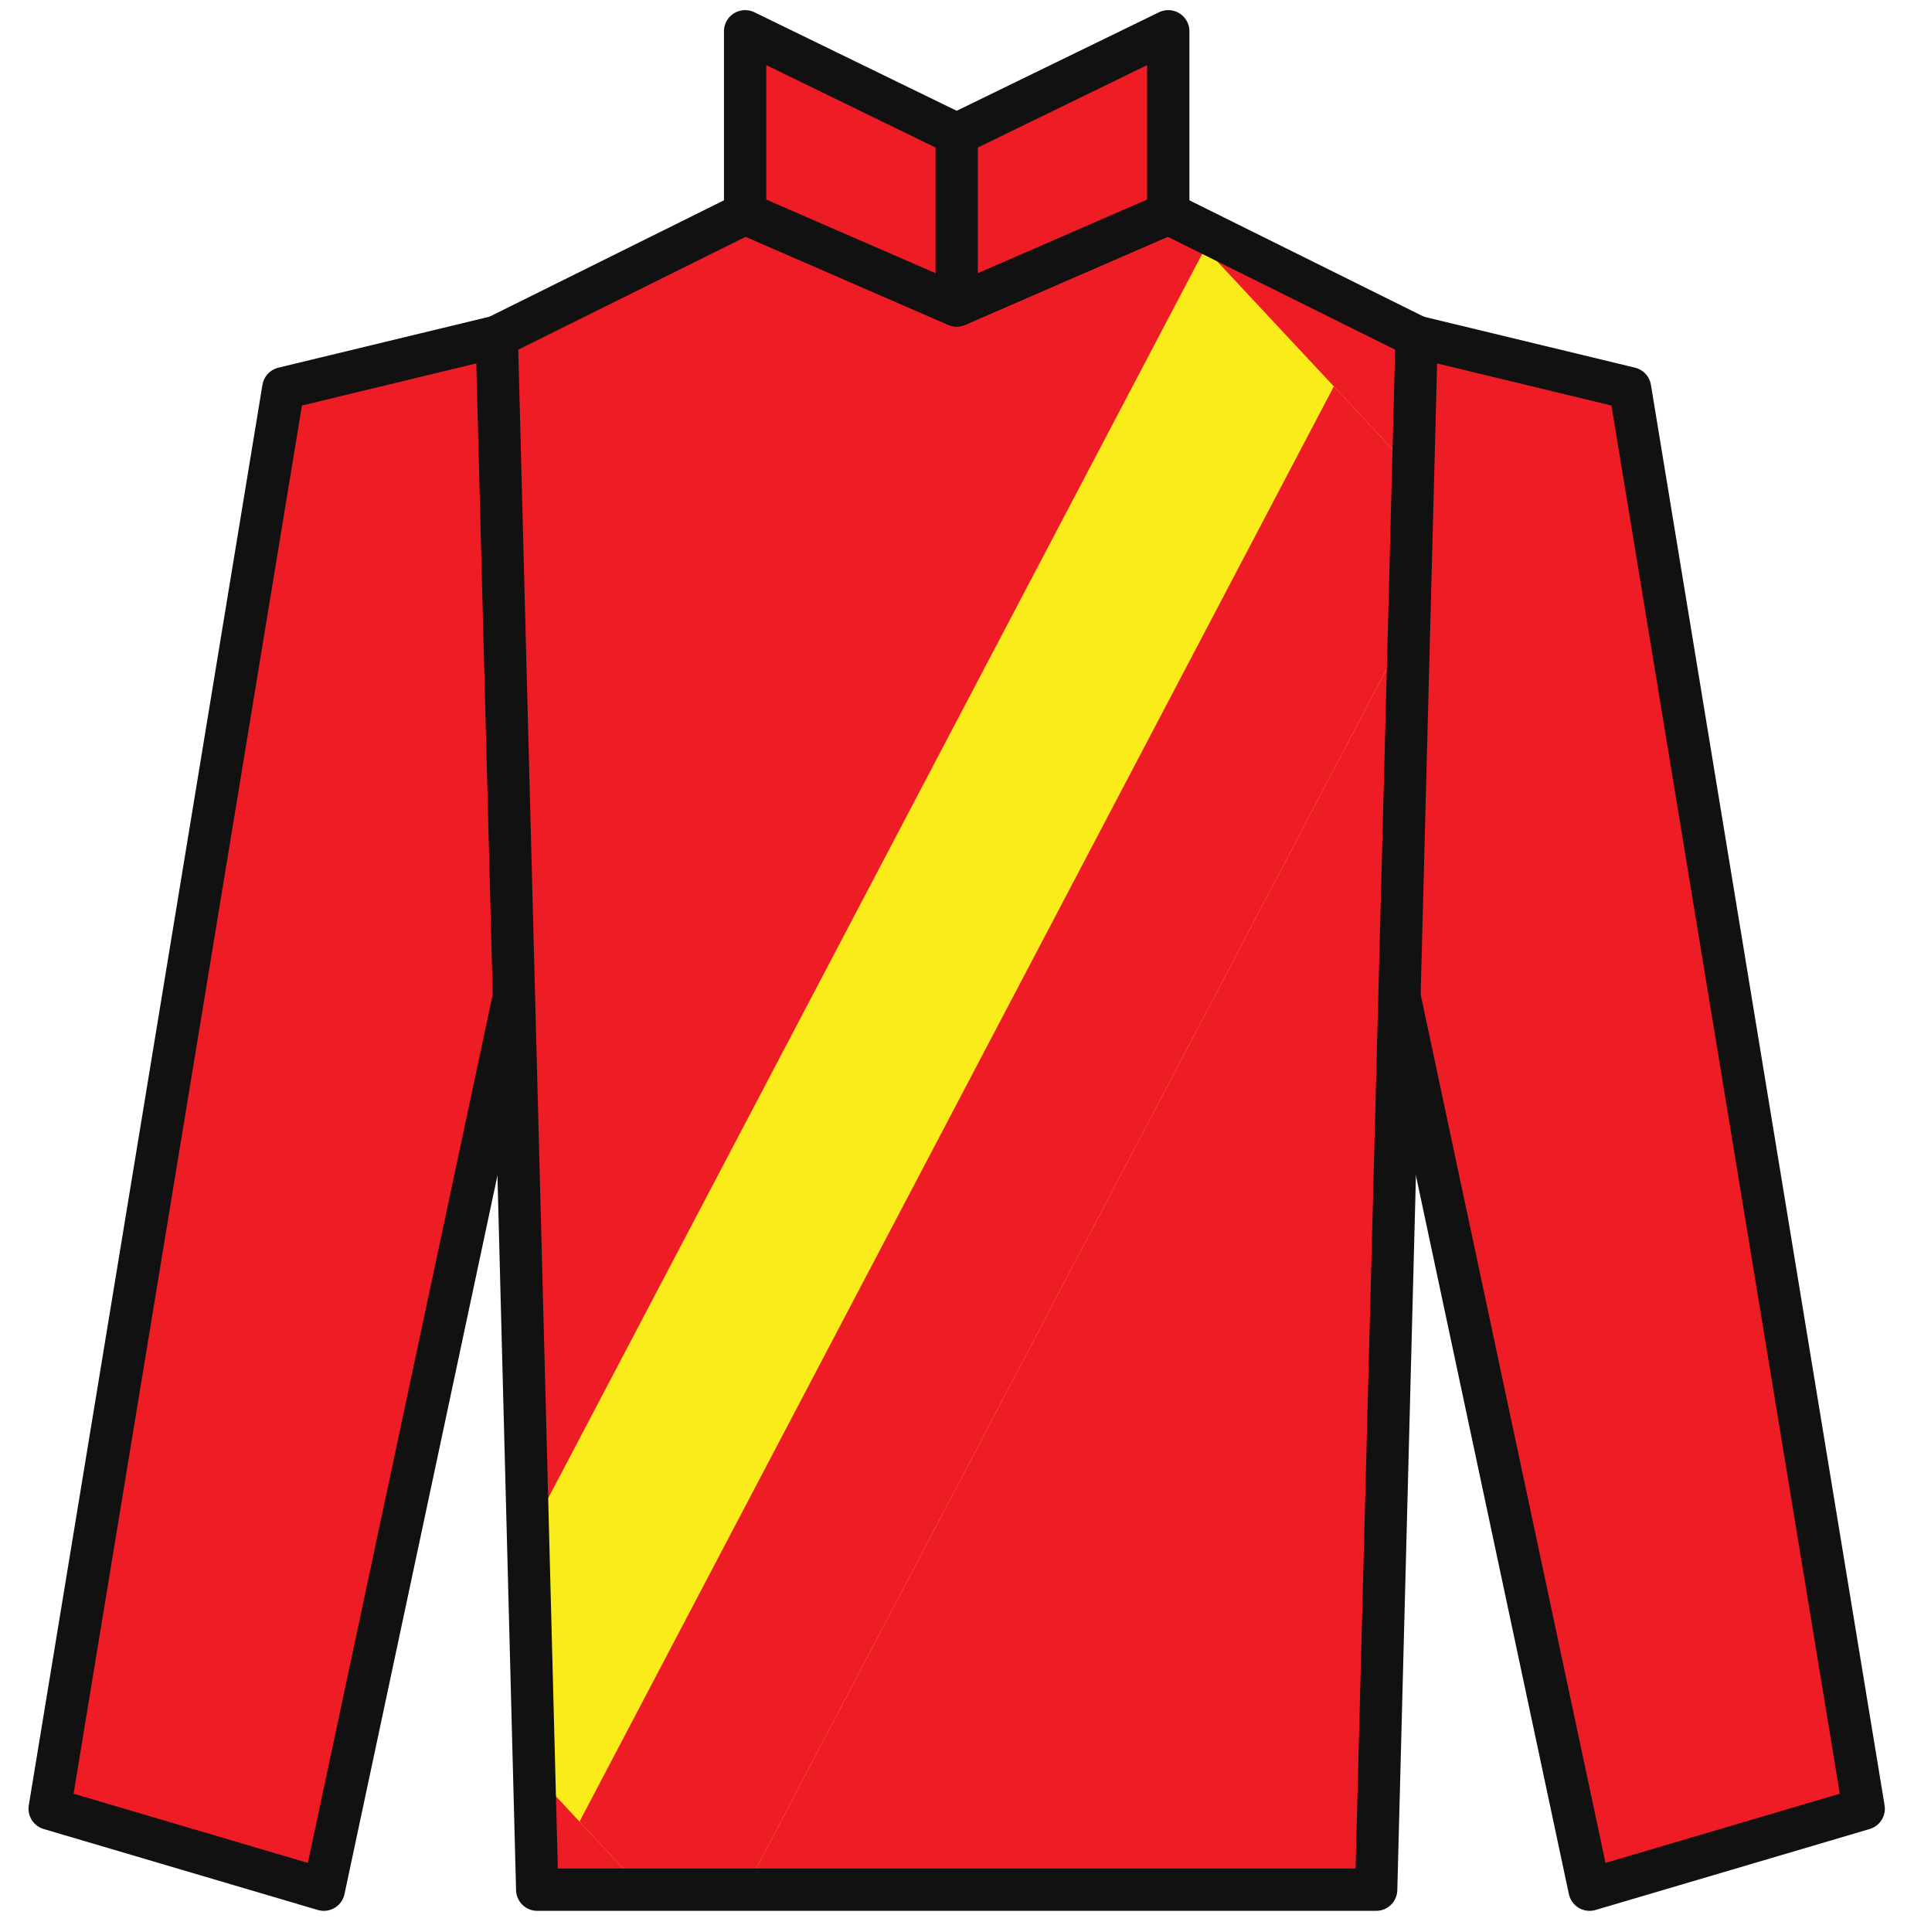
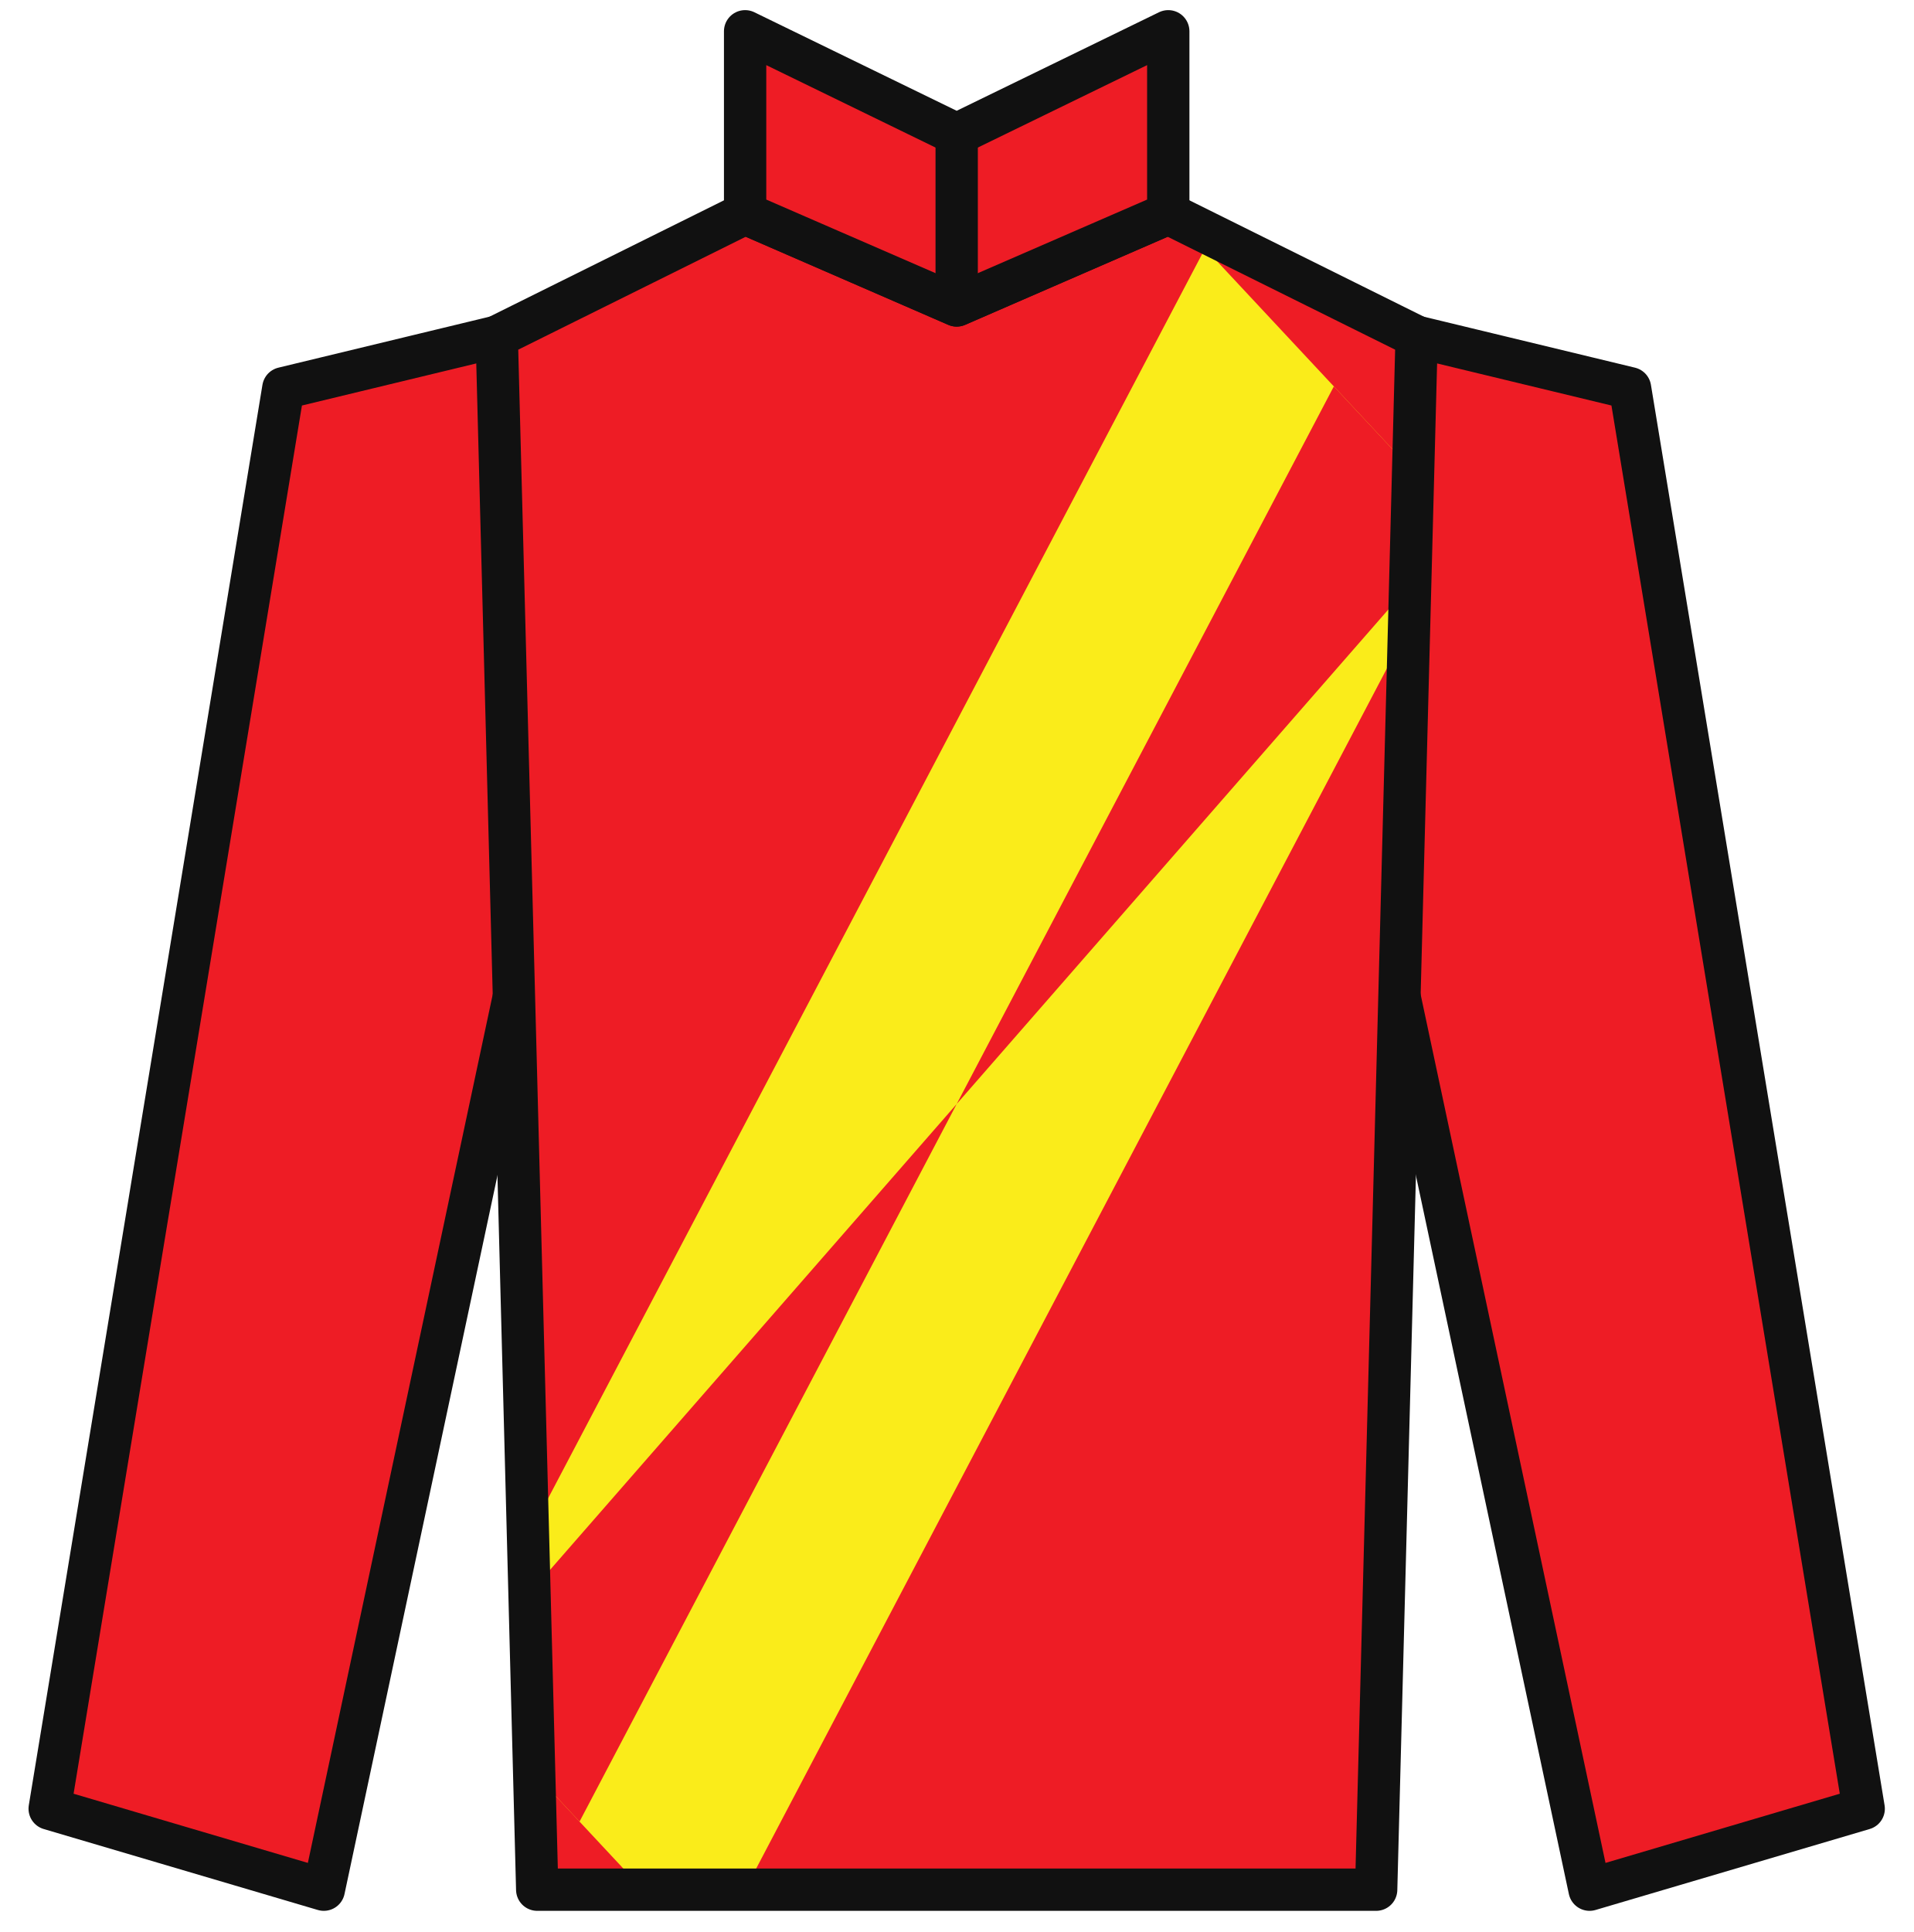
<svg xmlns="http://www.w3.org/2000/svg" class="trikot" viewBox="-1.5 -0.5 104 105" aria-hidden="true">
  <clipPath id="d1594617al">
    <path d="M25.5,17.8 L13.9,20.6 L1.2,97.8 L16.1,102.2 L27,51 Z" />
  </clipPath>
  <g clip-path="url(#d1594617al)">
    <rect x="0" y="17" width="28" height="86.5" fill="#EE1C25" />
  </g>
  <path d="M25.5,17.8 L13.9,20.6 L1.2,97.8 L16.1,102.2 L27,51 Z" fill="none" stroke="#111111" stroke-width="2.3" stroke-linejoin="round" />
  <clipPath id="d1594617ar">
    <path d="M75.5,17.8 L87.1,20.6 L99.8,97.8 L84.9,102.2 L74,51 Z" />
  </clipPath>
  <g clip-path="url(#d1594617ar)">
    <rect x="73" y="17" width="28" height="86.5" fill="#EE1C25" />
  </g>
  <path d="M75.5,17.8 L87.1,20.6 L99.8,97.8 L84.9,102.2 L74,51 Z" fill="none" stroke="#111111" stroke-width="2.3" stroke-linejoin="round" />
  <clipPath id="d1594617k">
    <path d="M25.5,17.8 L39,11.1 L50.5,16.1 L62,11.1 L75.5,17.8 L73.3,102.2 L27.7,102.2 Z" />
  </clipPath>
  <g clip-path="url(#d1594617k)">
    <rect x="25" y="10" width="51" height="93" fill="#EE1C25" />
    <polygon points="78.0,28.0 64.0,13.0 23.0,91.0 37.0,106.0" fill="#FAEC1A" />
-     <polygon points="78.0,28.0 71.0,20.5 30.0,98.5 37.0,106.0" fill="#EE1C25" />
+     <polygon points="78.0,28.0 71.0,20.5 30.0,98.5 23.0,91.0" fill="#EE1C25" />
  </g>
  <path d="M25.5,17.8 L39,11.1 L50.5,16.1 L62,11.1 L75.5,17.8 L73.3,102.2 L27.7,102.2 Z" fill="none" stroke="#111111" stroke-width="2.3" stroke-linejoin="round" />
  <path d="M39,1.2 L50.5,6.8 L62,1.2 L62,11.1 L50.5,16.1 L39,11.1 Z" fill="#EE1C25" stroke="#111111" stroke-width="2.3" stroke-linejoin="round" />
  <path d="M50.5,6.8 L50.5,16.1" fill="none" stroke="#111111" stroke-width="2.3" />
</svg>
